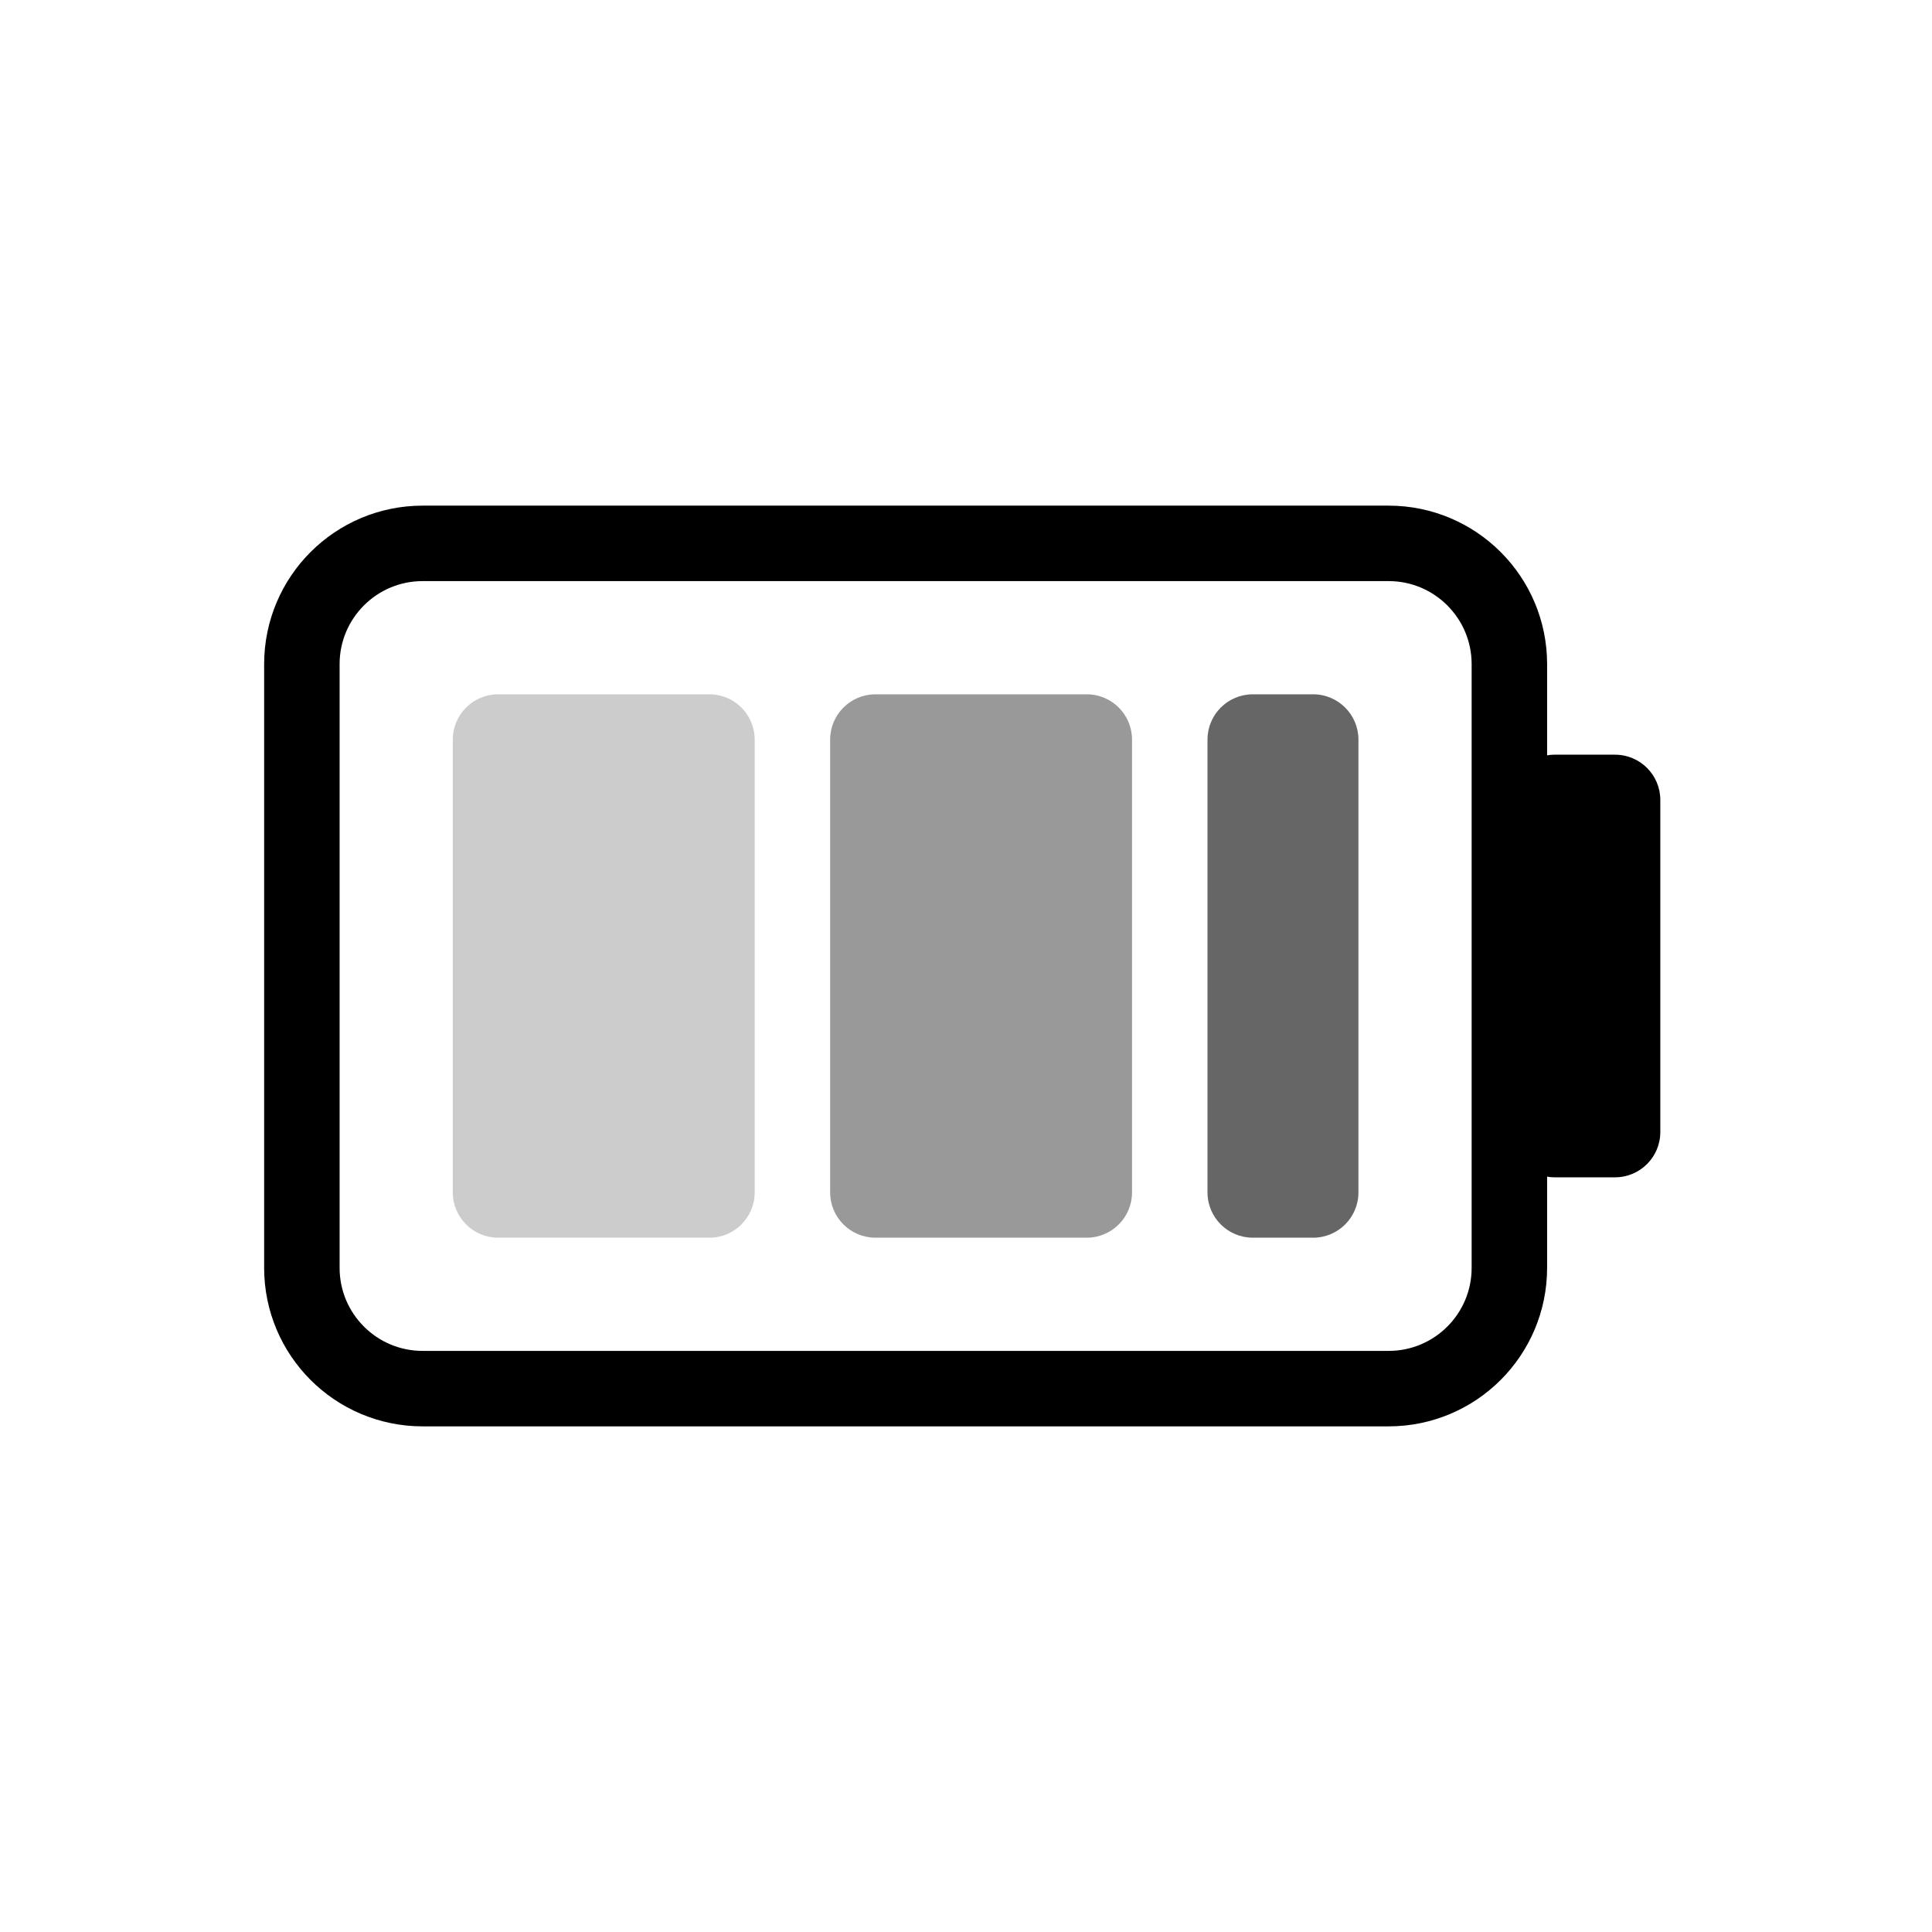
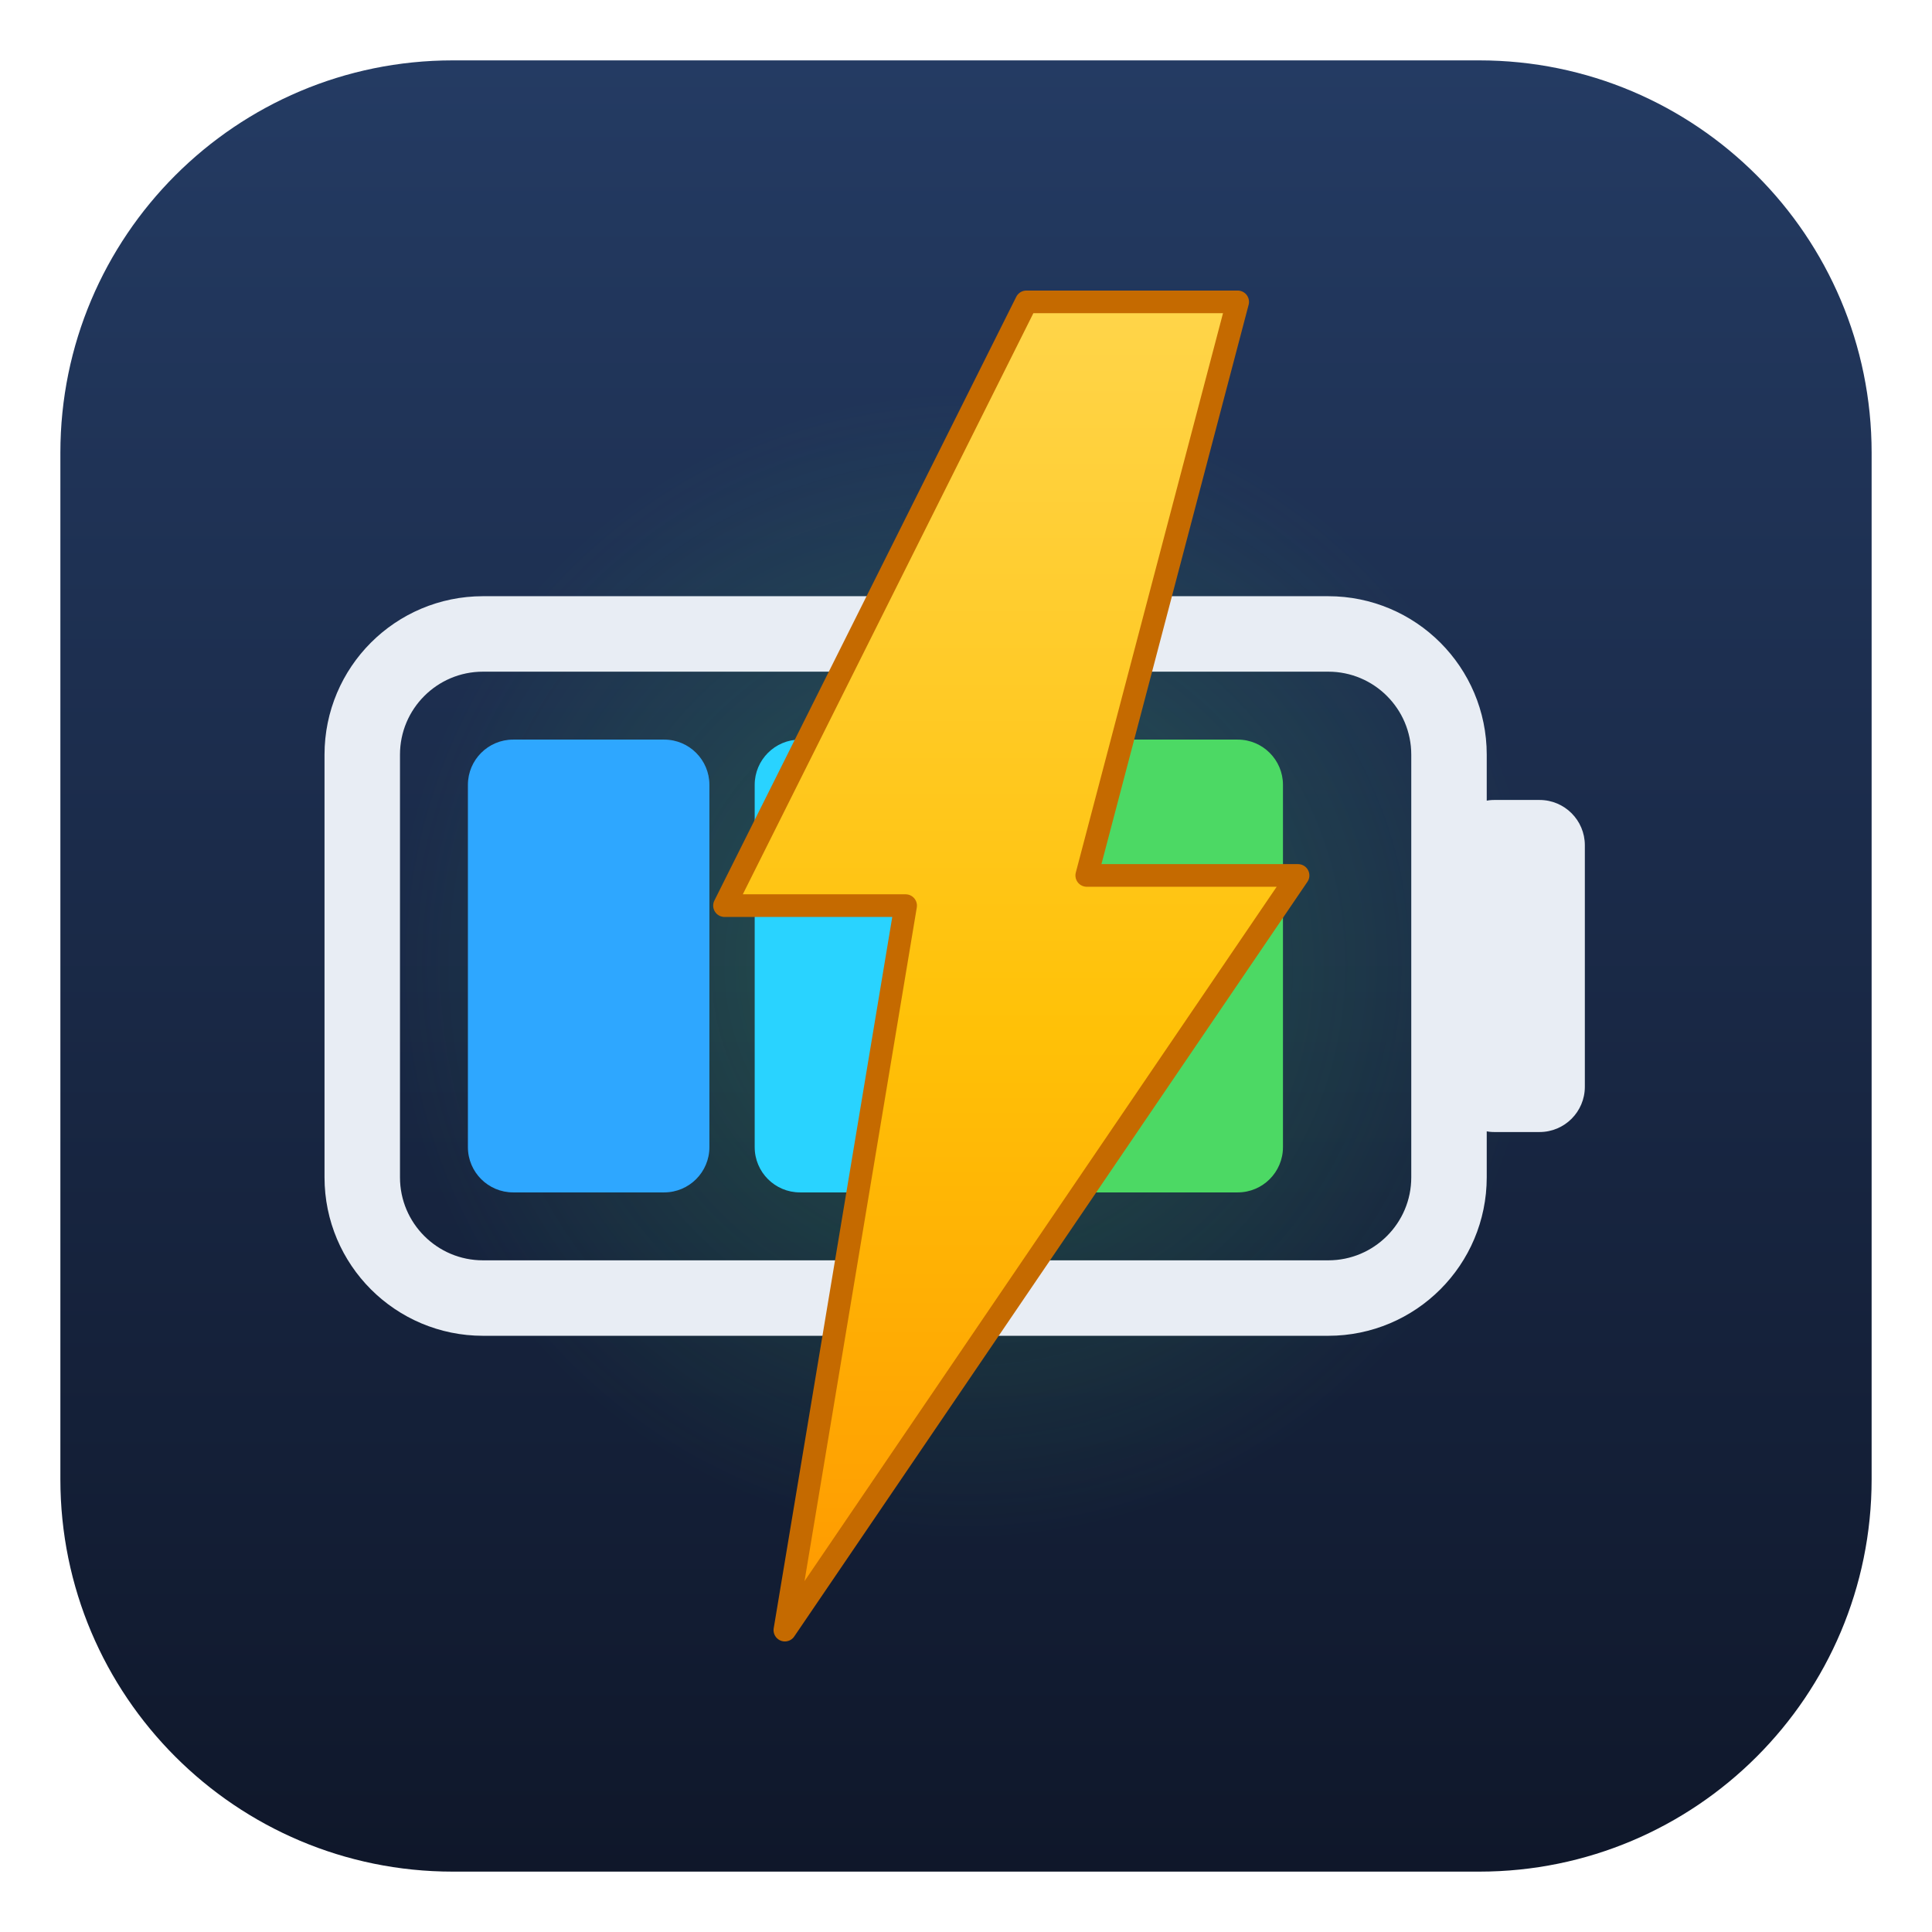
<svg xmlns="http://www.w3.org/2000/svg" width="128" height="128" viewBox="0 0 128 128">
-   <rect x="20" y="36" width="80" height="56" rx="8" ry="8" fill="none" stroke="currentColor" stroke-width="5" stroke-linejoin="round" />
-   <rect x="100" y="50" width="10" height="28" rx="3" ry="3" fill="currentColor" />
-   <rect x="30" y="46" width="20" height="36" rx="3" ry="3" fill="currentColor" opacity="0.2" />
-   <rect x="55" y="46" width="20" height="36" rx="3" ry="3" fill="currentColor" opacity="0.4" />
-   <rect x="80" y="46" width="10" height="36" rx="3" ry="3" fill="currentColor" opacity="0.6" />
+   <defs>
+     <linearGradient id="bg" x1="0%" y1="0%" x2="0%" y2="100%">
+       <stop offset="0%" stop-color="#243B63" />
+       <stop offset="100%" stop-color="#0F172A" />
+     </linearGradient>
+     <linearGradient id="batteryGradient" x1="0%" y1="0%" x2="100%" y2="0%">
+       <stop offset="0%" stop-color="#2EA7FF" />
+       <stop offset="55%" stop-color="#29D3FF" />
+       <stop offset="100%" stop-color="#4CD964" />
+     </linearGradient>
+     <linearGradient id="bolt" x1="0%" y1="0%" x2="0%" y2="100%">
+       <stop offset="0%" stop-color="#FFD54A" />
+       <stop offset="55%" stop-color="#FFC107" />
+       <stop offset="100%" stop-color="#FF9800" />
+     </linearGradient>
+     <radialGradient id="glow">
+       <stop offset="0%" stop-color="#4CD964" stop-opacity="0.25" />
+       <stop offset="100%" stop-color="#4CD964" stop-opacity="0" />
+     </radialGradient>
+   </defs>
+   <rect x="4" y="4" width="120" height="120" rx="26" fill="url(#bg)" />
+   <circle cx="64" cy="64" r="38" fill="url(#glow)" />
+   <rect x="24" y="42" width="72" height="44" rx="8" fill="none" stroke="#E8EDF4" stroke-width="5" />
+   <rect x="96" y="53" width="9" height="22" rx="3" fill="#E8EDF4" />
+   <rect x="31" y="49" width="16" height="30" rx="3" fill="#2EA7FF" />
+   <rect x="50" y="49" width="16" height="30" rx="3" fill="#29D3FF" />
+   <rect x="69" y="49" width="16" height="30" rx="3" fill="#4CD964" />
+   <path d="M68 20 L48 60 H60 L52 108 L86 58 H72 L82 20 Z" fill="url(#bolt)" stroke="#C56A00" stroke-width="1.5" stroke-linejoin="round" />
</svg>
